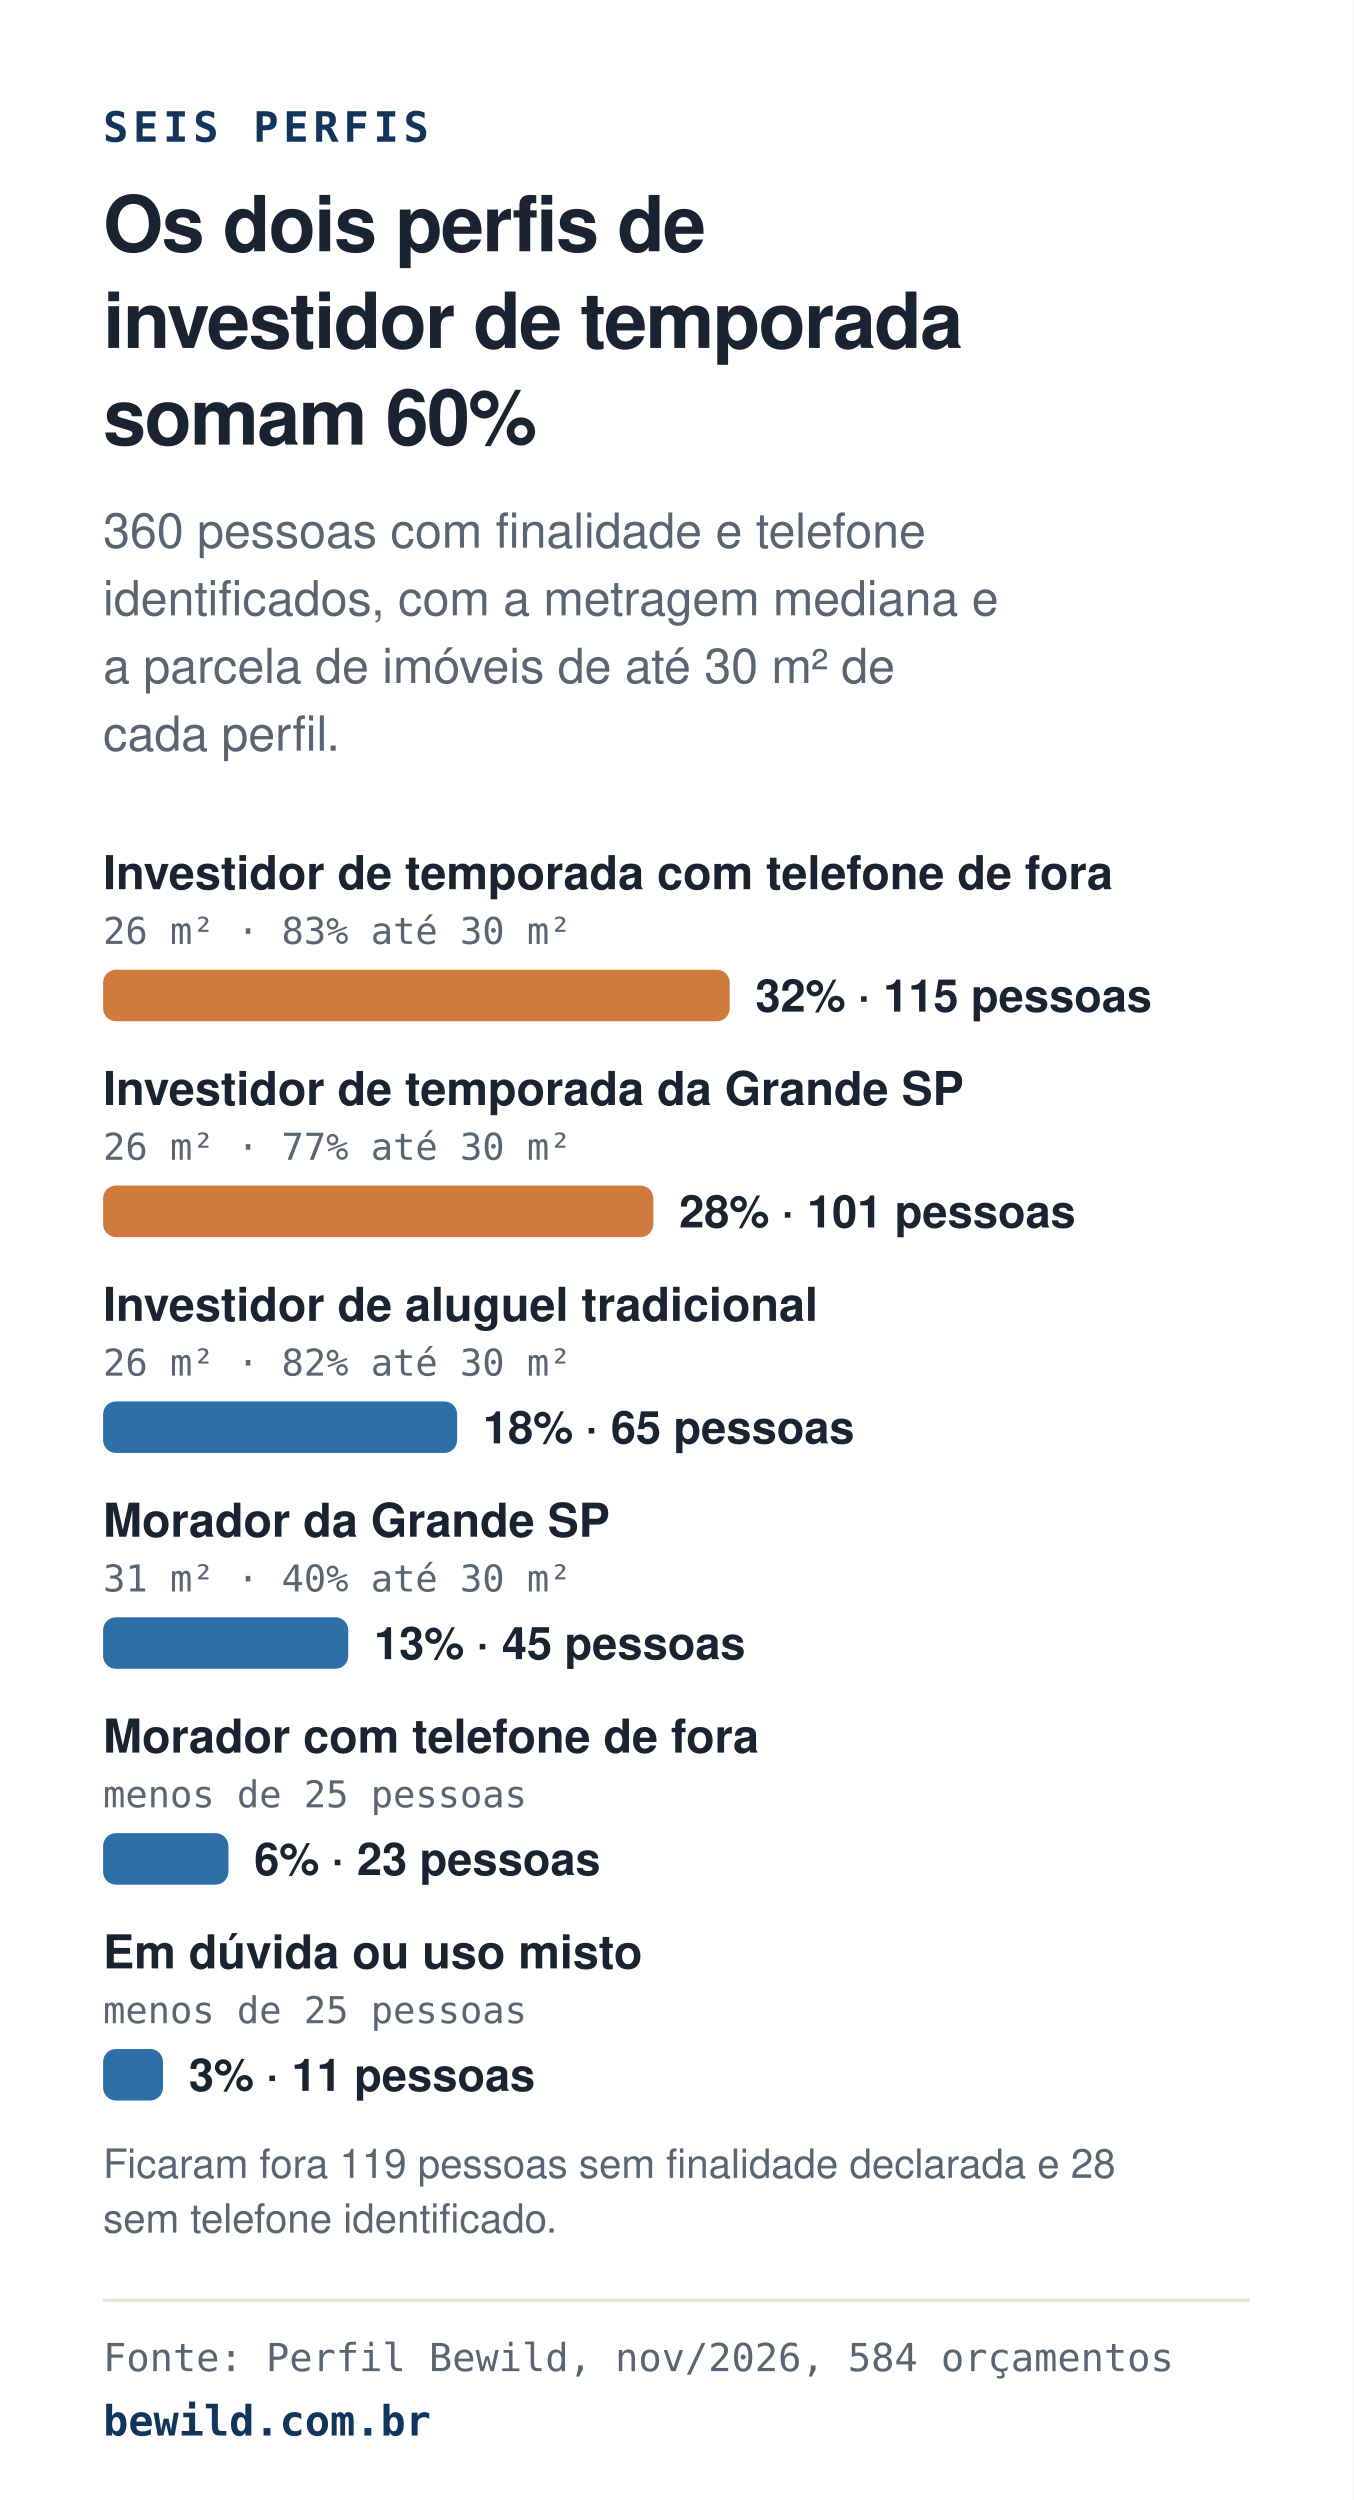
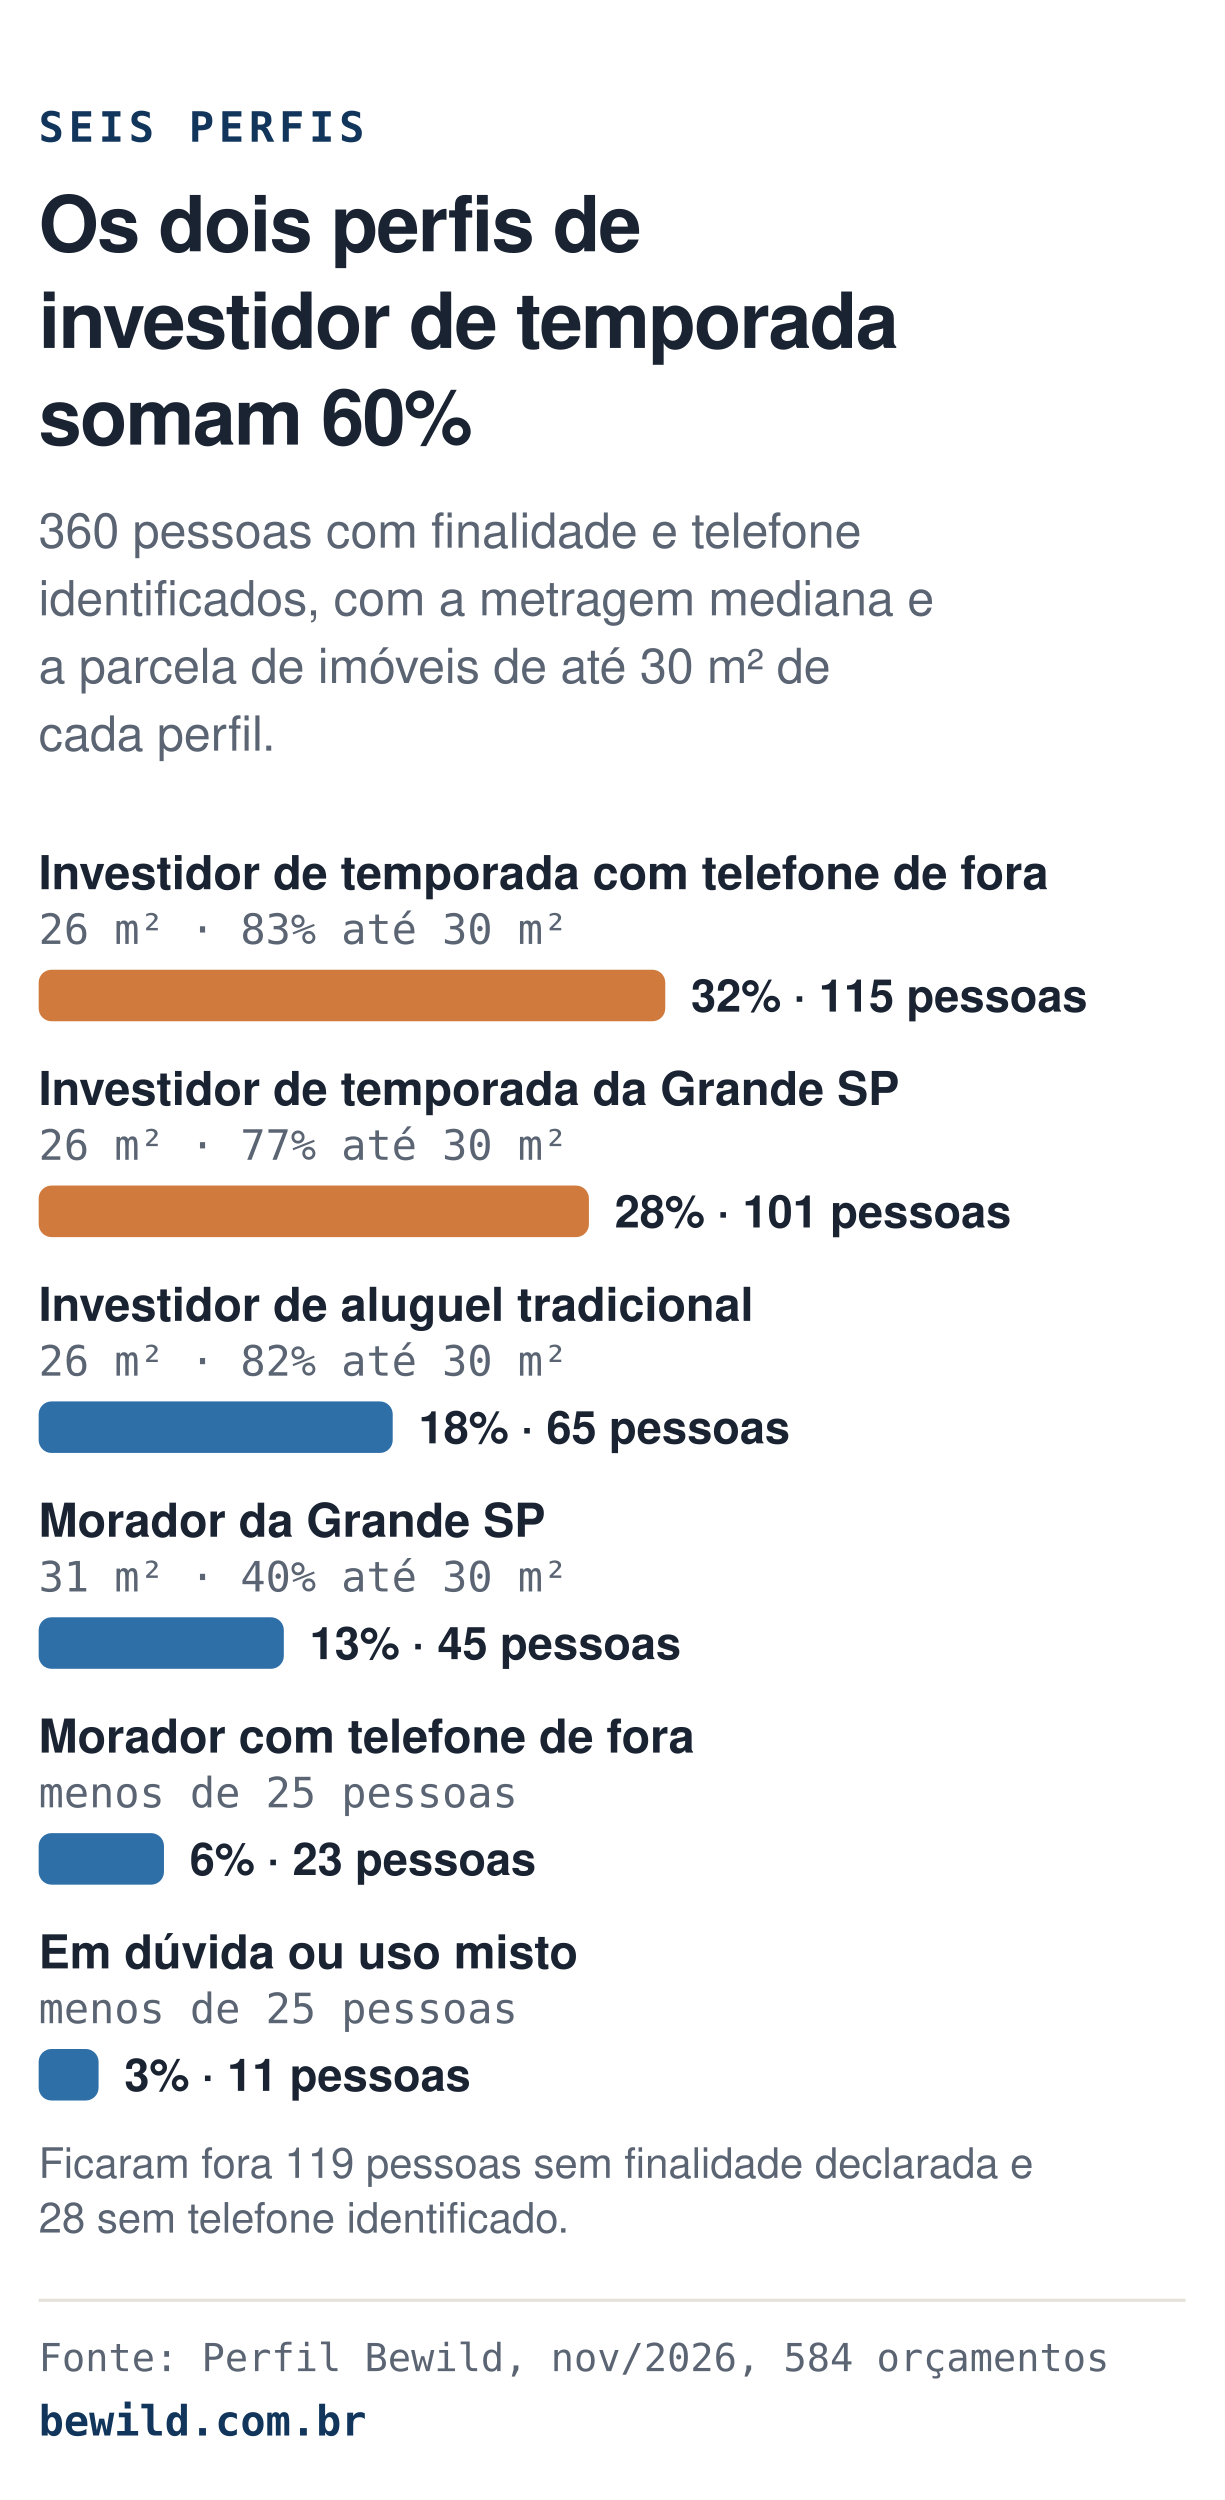
- <svg xmlns="http://www.w3.org/2000/svg" viewBox="0 0 420 776" width="420" height="776" role="img" aria-labelledby="t d">
+ <svg xmlns="http://www.w3.org/2000/svg" viewBox="20 0 380 776" width="380" height="776" role="img" aria-labelledby="t d">
  <style>.s{font-family:Manrope, 'Helvetica Neue', Helvetica, Arial, sans-serif}.m{font-family:'JetBrains Mono', Menlo, Consolas, monospace}</style>
  <rect width="420" height="776" fill="#FFFFFF" />
  <text x="32" y="44" class="m" font-size="13" font-weight="700" fill="#11355B" letter-spacing="1.5">SEIS PERFIS</text>
  <text x="32" y="78" class="s" font-size="24" font-weight="700" fill="#1A2332" letter-spacing="-0.5">Os dois perfis de</text>
  <text x="32" y="108" class="s" font-size="24" font-weight="700" fill="#1A2332" letter-spacing="-0.5">investidor de temporada</text>
  <text x="32" y="138" class="s" font-size="24" font-weight="700" fill="#1A2332" letter-spacing="-0.5">somam 60%</text>
  <text x="32" y="170" class="s" font-size="15" fill="#5A6472">360 pessoas com finalidade e telefone</text>
  <text x="32" y="191" class="s" font-size="15" fill="#5A6472">identificados, com a metragem mediana e</text>
  <text x="32" y="212" class="s" font-size="15" fill="#5A6472">a parcela de imóveis de até 30 m² de</text>
  <text x="32" y="233" class="s" font-size="15" fill="#5A6472">cada perfil.</text>
  <text x="32" y="276" class="s" font-size="14.5" font-weight="600" fill="#1A2332">Investidor de temporada com telefone de fora</text>
-   <text x="32" y="293" class="m" font-size="11.5" fill="#5A6472">26 m² · 83% até 30 m²</text>
+   <text x="32" y="293" class="m" font-size="13" fill="#5A6472">26 m² · 83% até 30 m²</text>
  <rect x="32.0" y="301.0" width="194.5" height="16.0" rx="4" fill="#D07A3E" />
  <text x="234.483" y="314" class="s" font-size="14" font-weight="700" fill="#1A2332">32% · 115 pessoas</text>
  <text x="32" y="343" class="s" font-size="14.5" font-weight="600" fill="#1A2332">Investidor de temporada da Grande SP</text>
-   <text x="32" y="360" class="m" font-size="11.5" fill="#5A6472">26 m² · 77% até 30 m²</text>
+   <text x="32" y="360" class="m" font-size="13" fill="#5A6472">26 m² · 77% até 30 m²</text>
  <rect x="32.0" y="368.0" width="170.8" height="16.0" rx="4" fill="#D07A3E" />
  <text x="210.807" y="381" class="s" font-size="14" font-weight="700" fill="#1A2332">28% · 101 pessoas</text>
  <text x="32" y="410" class="s" font-size="14.5" font-weight="600" fill="#1A2332">Investidor de aluguel tradicional</text>
-   <text x="32" y="427" class="m" font-size="11.5" fill="#5A6472">26 m² · 82% até 30 m²</text>
+   <text x="32" y="427" class="m" font-size="13" fill="#5A6472">26 m² · 82% até 30 m²</text>
  <rect x="32.0" y="435.0" width="109.9" height="16.0" rx="4" fill="#2F6FA8" />
  <text x="149.925" y="448" class="s" font-size="14" font-weight="700" fill="#1A2332">18% · 65 pessoas</text>
  <text x="32" y="477" class="s" font-size="14.5" font-weight="600" fill="#1A2332">Morador da Grande SP</text>
-   <text x="32" y="494" class="m" font-size="11.5" fill="#5A6472">31 m² · 40% até 30 m²</text>
+   <text x="32" y="494" class="m" font-size="13" fill="#5A6472">31 m² · 40% até 30 m²</text>
  <rect x="32.0" y="502.0" width="76.1" height="16.0" rx="4" fill="#2F6FA8" />
  <text x="116.102" y="515" class="s" font-size="14" font-weight="700" fill="#1A2332">13% · 45 pessoas</text>
  <text x="32" y="544" class="s" font-size="14.5" font-weight="600" fill="#1A2332">Morador com telefone de fora</text>
-   <text x="32" y="561" class="m" font-size="11.5" fill="#5A6472">menos de 25 pessoas</text>
+   <text x="32" y="561" class="m" font-size="13" fill="#5A6472">menos de 25 pessoas</text>
  <rect x="32.0" y="569.0" width="38.9" height="16.0" rx="4" fill="#2F6FA8" />
  <text x="78.897" y="582" class="s" font-size="14" font-weight="700" fill="#1A2332">6% · 23 pessoas</text>
  <text x="32" y="611" class="s" font-size="14.5" font-weight="600" fill="#1A2332">Em dúvida ou uso misto</text>
-   <text x="32" y="628" class="m" font-size="11.5" fill="#5A6472">menos de 25 pessoas</text>
+   <text x="32" y="628" class="m" font-size="13" fill="#5A6472">menos de 25 pessoas</text>
  <rect x="32.0" y="636.0" width="18.6" height="16.0" rx="4" fill="#2F6FA8" />
  <text x="58.603" y="649" class="s" font-size="14" font-weight="700" fill="#1A2332">3% · 11 pessoas</text>
-   <text x="32" y="676" class="s" font-size="12.5" fill="#5A6472">Ficaram fora 119 pessoas sem finalidade declarada e 28</text>
-   <text x="32" y="693" class="s" font-size="12.5" fill="#5A6472">sem telefone identificado.</text>
+   <text x="32" y="676" class="s" font-size="13" fill="#5A6472">Ficaram fora 119 pessoas sem finalidade declarada e</text>
+   <text x="32" y="693" class="s" font-size="13" fill="#5A6472">28 sem telefone identificado.</text>
  <line x1="32.0" y1="714.0" x2="388.0" y2="714.0" stroke="#E7E2D9" stroke-width="1" />
  <text x="32" y="736" class="m" font-size="12" fill="#5A6472">Fonte: Perfil Bewild, nov/2026, 584 orçamentos</text>
  <text x="32" y="756" class="m" font-size="13" font-weight="700" fill="#11355B">bewild.com.br</text>
</svg>
